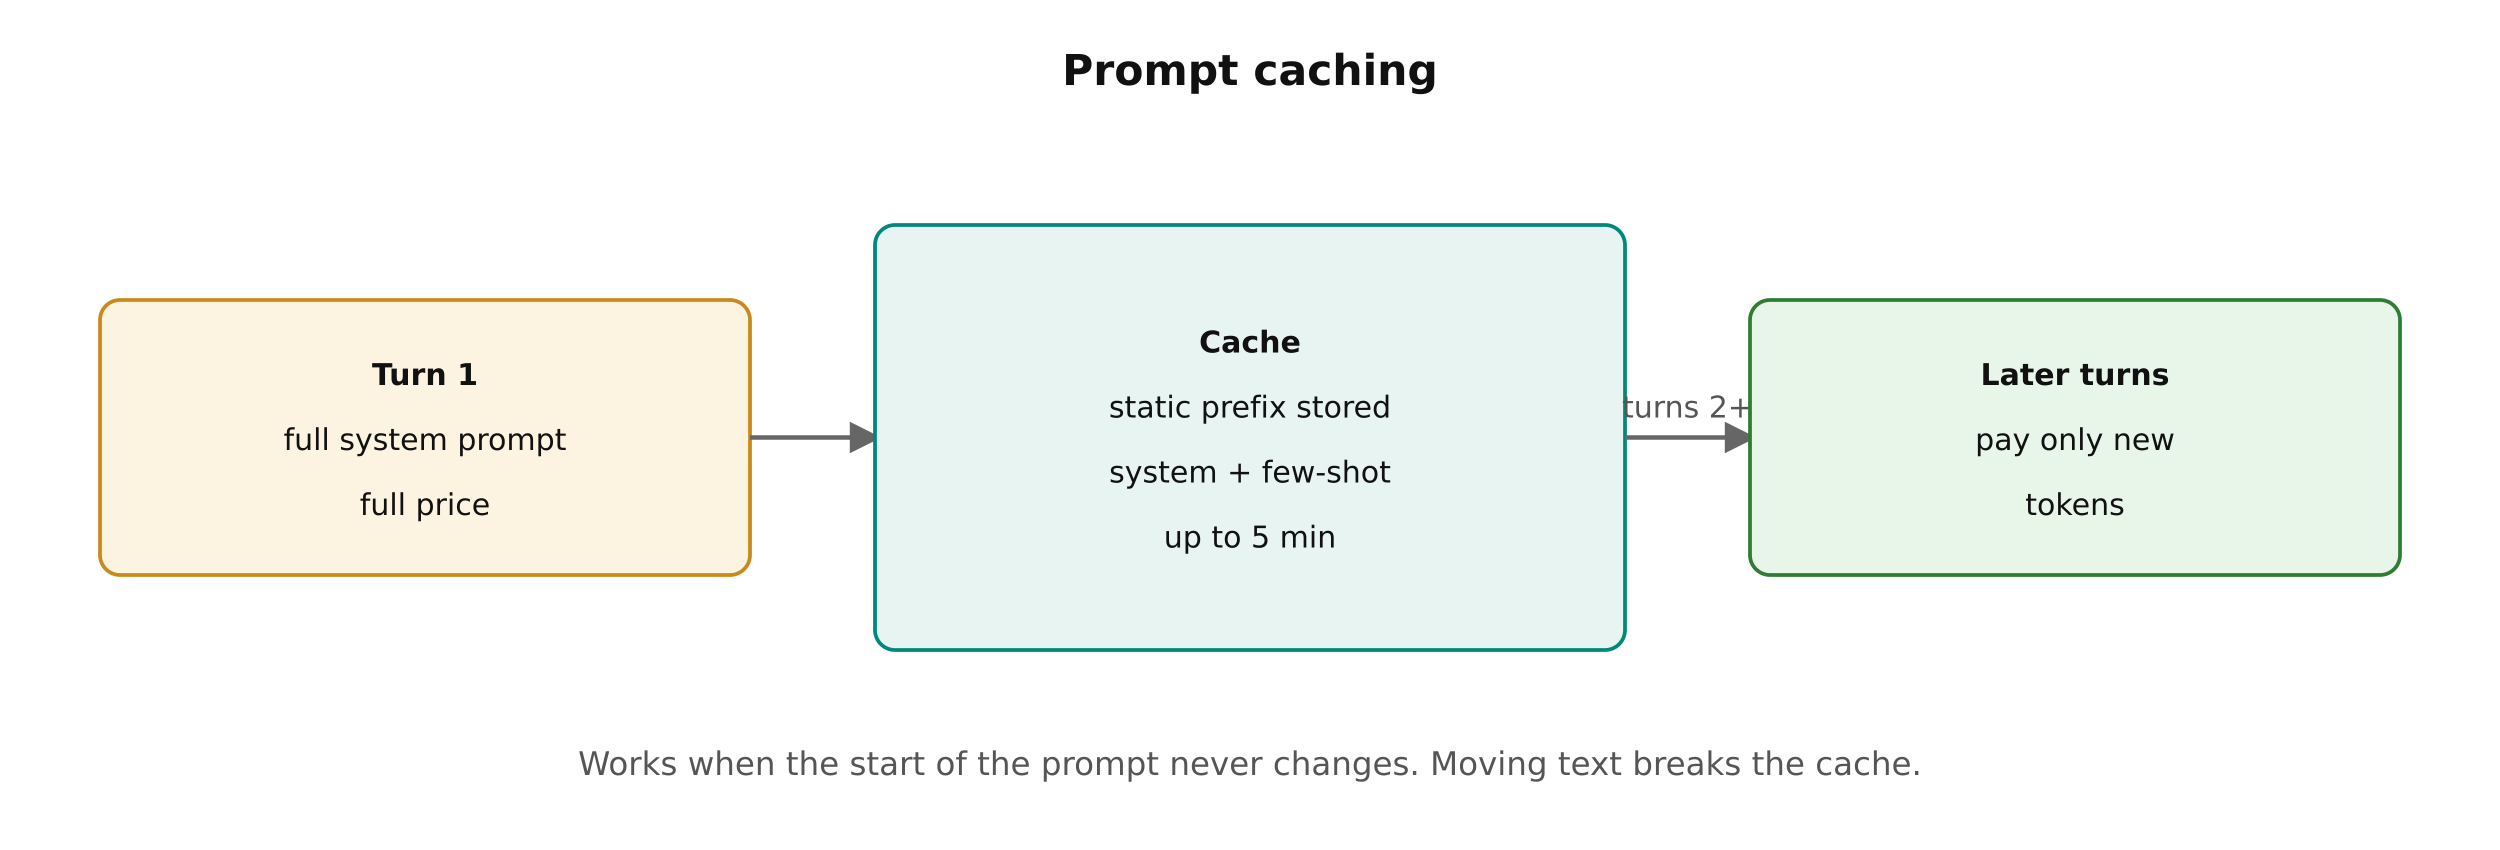
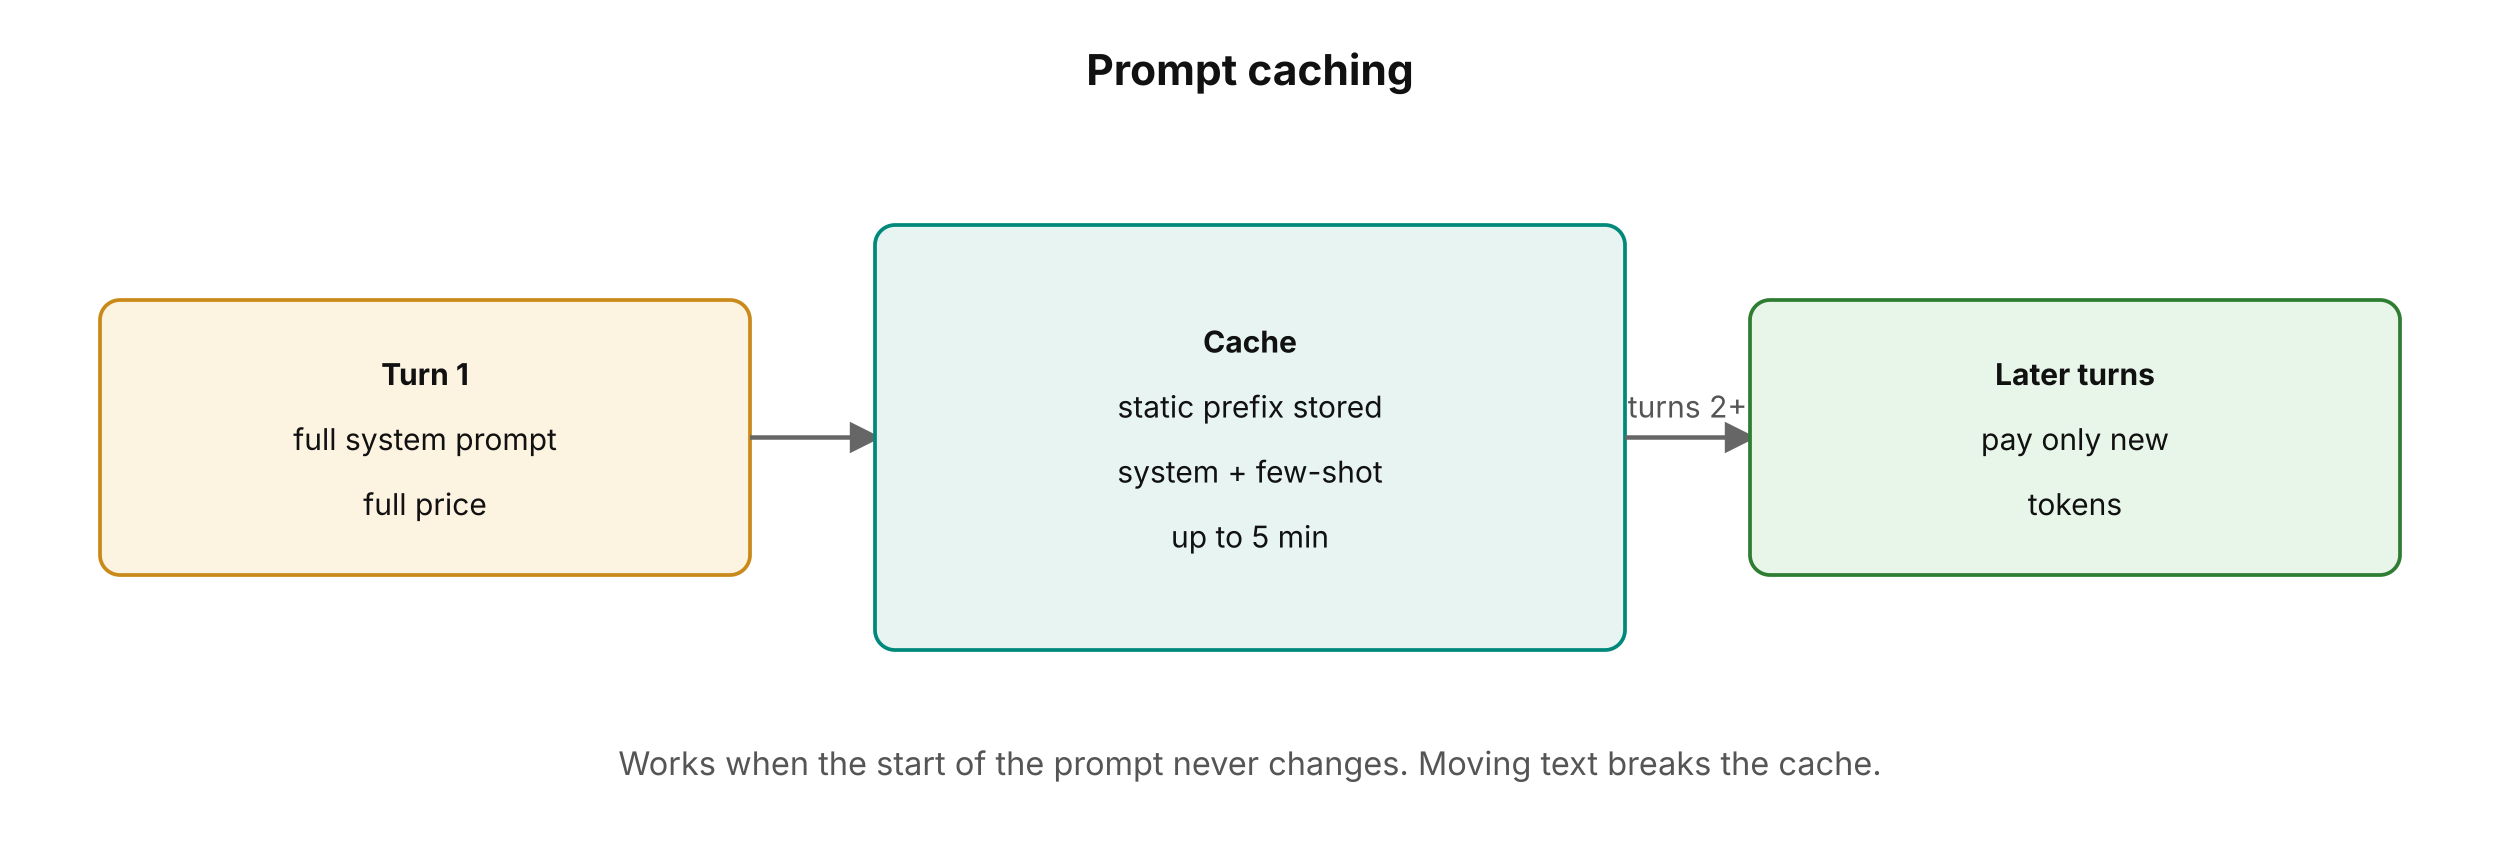
- <svg xmlns="http://www.w3.org/2000/svg" width="100%" viewBox="0 0 1000 340" role="img" style="background:#ffffff;font-family:DejaVu Sans,Verdana,sans-serif" aria-label="Prompt caching stores the static prefix so later turns pay only for new tokens">
+ <svg xmlns="http://www.w3.org/2000/svg" width="100%" viewBox="0 0 1000 340" role="img" style="background:#ffffff;font-family:'Anthropic Sans',Inter,'Source Sans 3','IBM Plex Sans',sans-serif" aria-label="Prompt caching stores the static prefix so later turns pay only for new tokens">
  <defs>
    <marker id="ah" viewBox="0 0 10 10" refX="8" refY="5" markerWidth="7" markerHeight="7" orient="auto-start-reverse">
      <path d="M0,0 L10,5 L0,10 z" fill="#666666" />
    </marker>
  </defs>
  <text x="500" y="34" text-anchor="middle" font-size="17" fill="#111111" font-weight="bold">Prompt caching</text>
  <rect x="40" y="120" width="260" height="110" rx="8" fill="#fdf3e1" stroke="#c98a1b" stroke-width="1.5" />
  <text x="170" y="154" text-anchor="middle" font-size="12" fill="#111111" font-weight="bold">Turn 1</text>
  <text x="170" y="180" text-anchor="middle" font-size="12" fill="#111111">full system prompt</text>
  <text x="170" y="206" text-anchor="middle" font-size="12" fill="#111111">full price</text>
  <line x1="300" y1="175" x2="350" y2="175" stroke="#666666" stroke-width="1.8" marker-end="url(#ah)" />
  <rect x="350" y="90" width="300" height="170" rx="8" fill="#e7f4f1" stroke="#00897b" stroke-width="1.5" />
  <text x="500" y="141" text-anchor="middle" font-size="12" fill="#111111" font-weight="bold">Cache</text>
  <text x="500" y="167" text-anchor="middle" font-size="12" fill="#111111">static prefix stored</text>
  <text x="500" y="193" text-anchor="middle" font-size="12" fill="#111111">system + few-shot</text>
  <text x="500" y="219" text-anchor="middle" font-size="12" fill="#111111">up to 5 min</text>
  <line x1="650" y1="175" x2="700" y2="175" stroke="#666666" stroke-width="1.8" marker-end="url(#ah)" />
  <text x="675" y="167" text-anchor="middle" font-size="12" fill="#555555">turns 2+</text>
  <rect x="700" y="120" width="260" height="110" rx="8" fill="#e8f5e9" stroke="#2e7d32" stroke-width="1.5" />
  <text x="830" y="154" text-anchor="middle" font-size="12" fill="#111111" font-weight="bold">Later turns</text>
  <text x="830" y="180" text-anchor="middle" font-size="12" fill="#111111">pay only new</text>
  <text x="830" y="206" text-anchor="middle" font-size="12" fill="#111111">tokens</text>
  <text x="500" y="310" text-anchor="middle" font-size="13" fill="#555555">Works when the start of the prompt never changes. Moving text breaks the cache.</text>
</svg>
